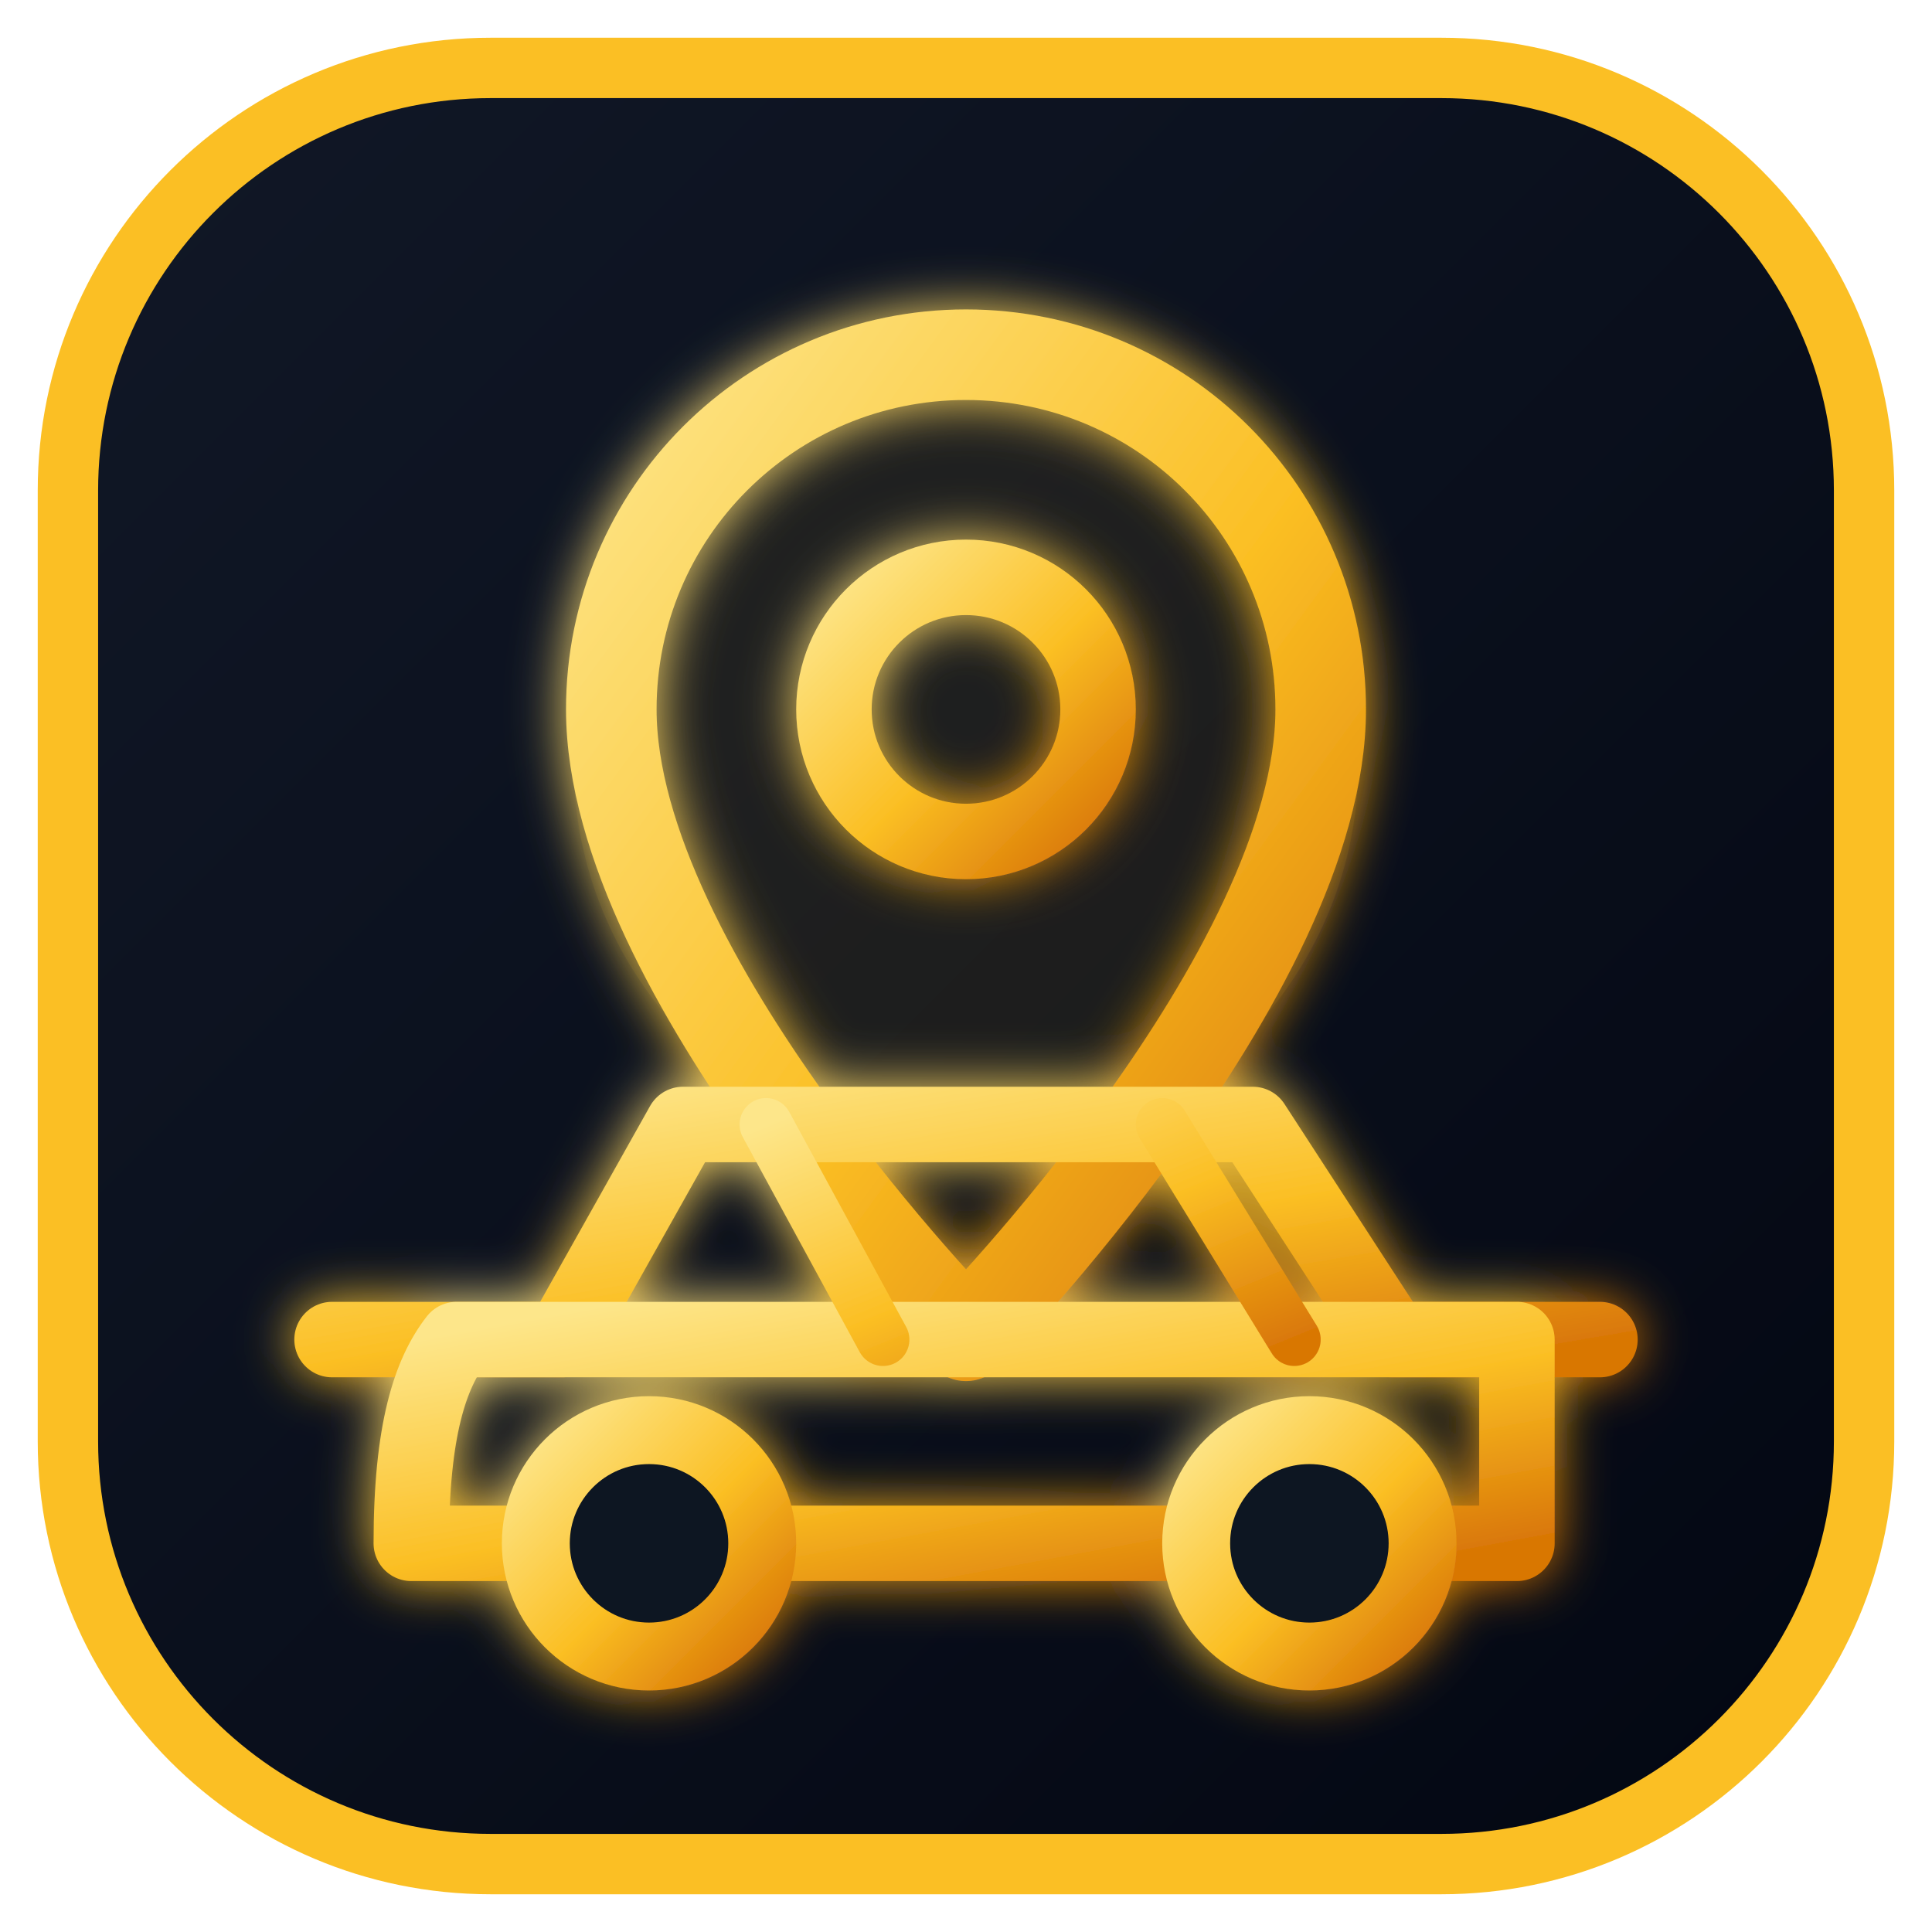
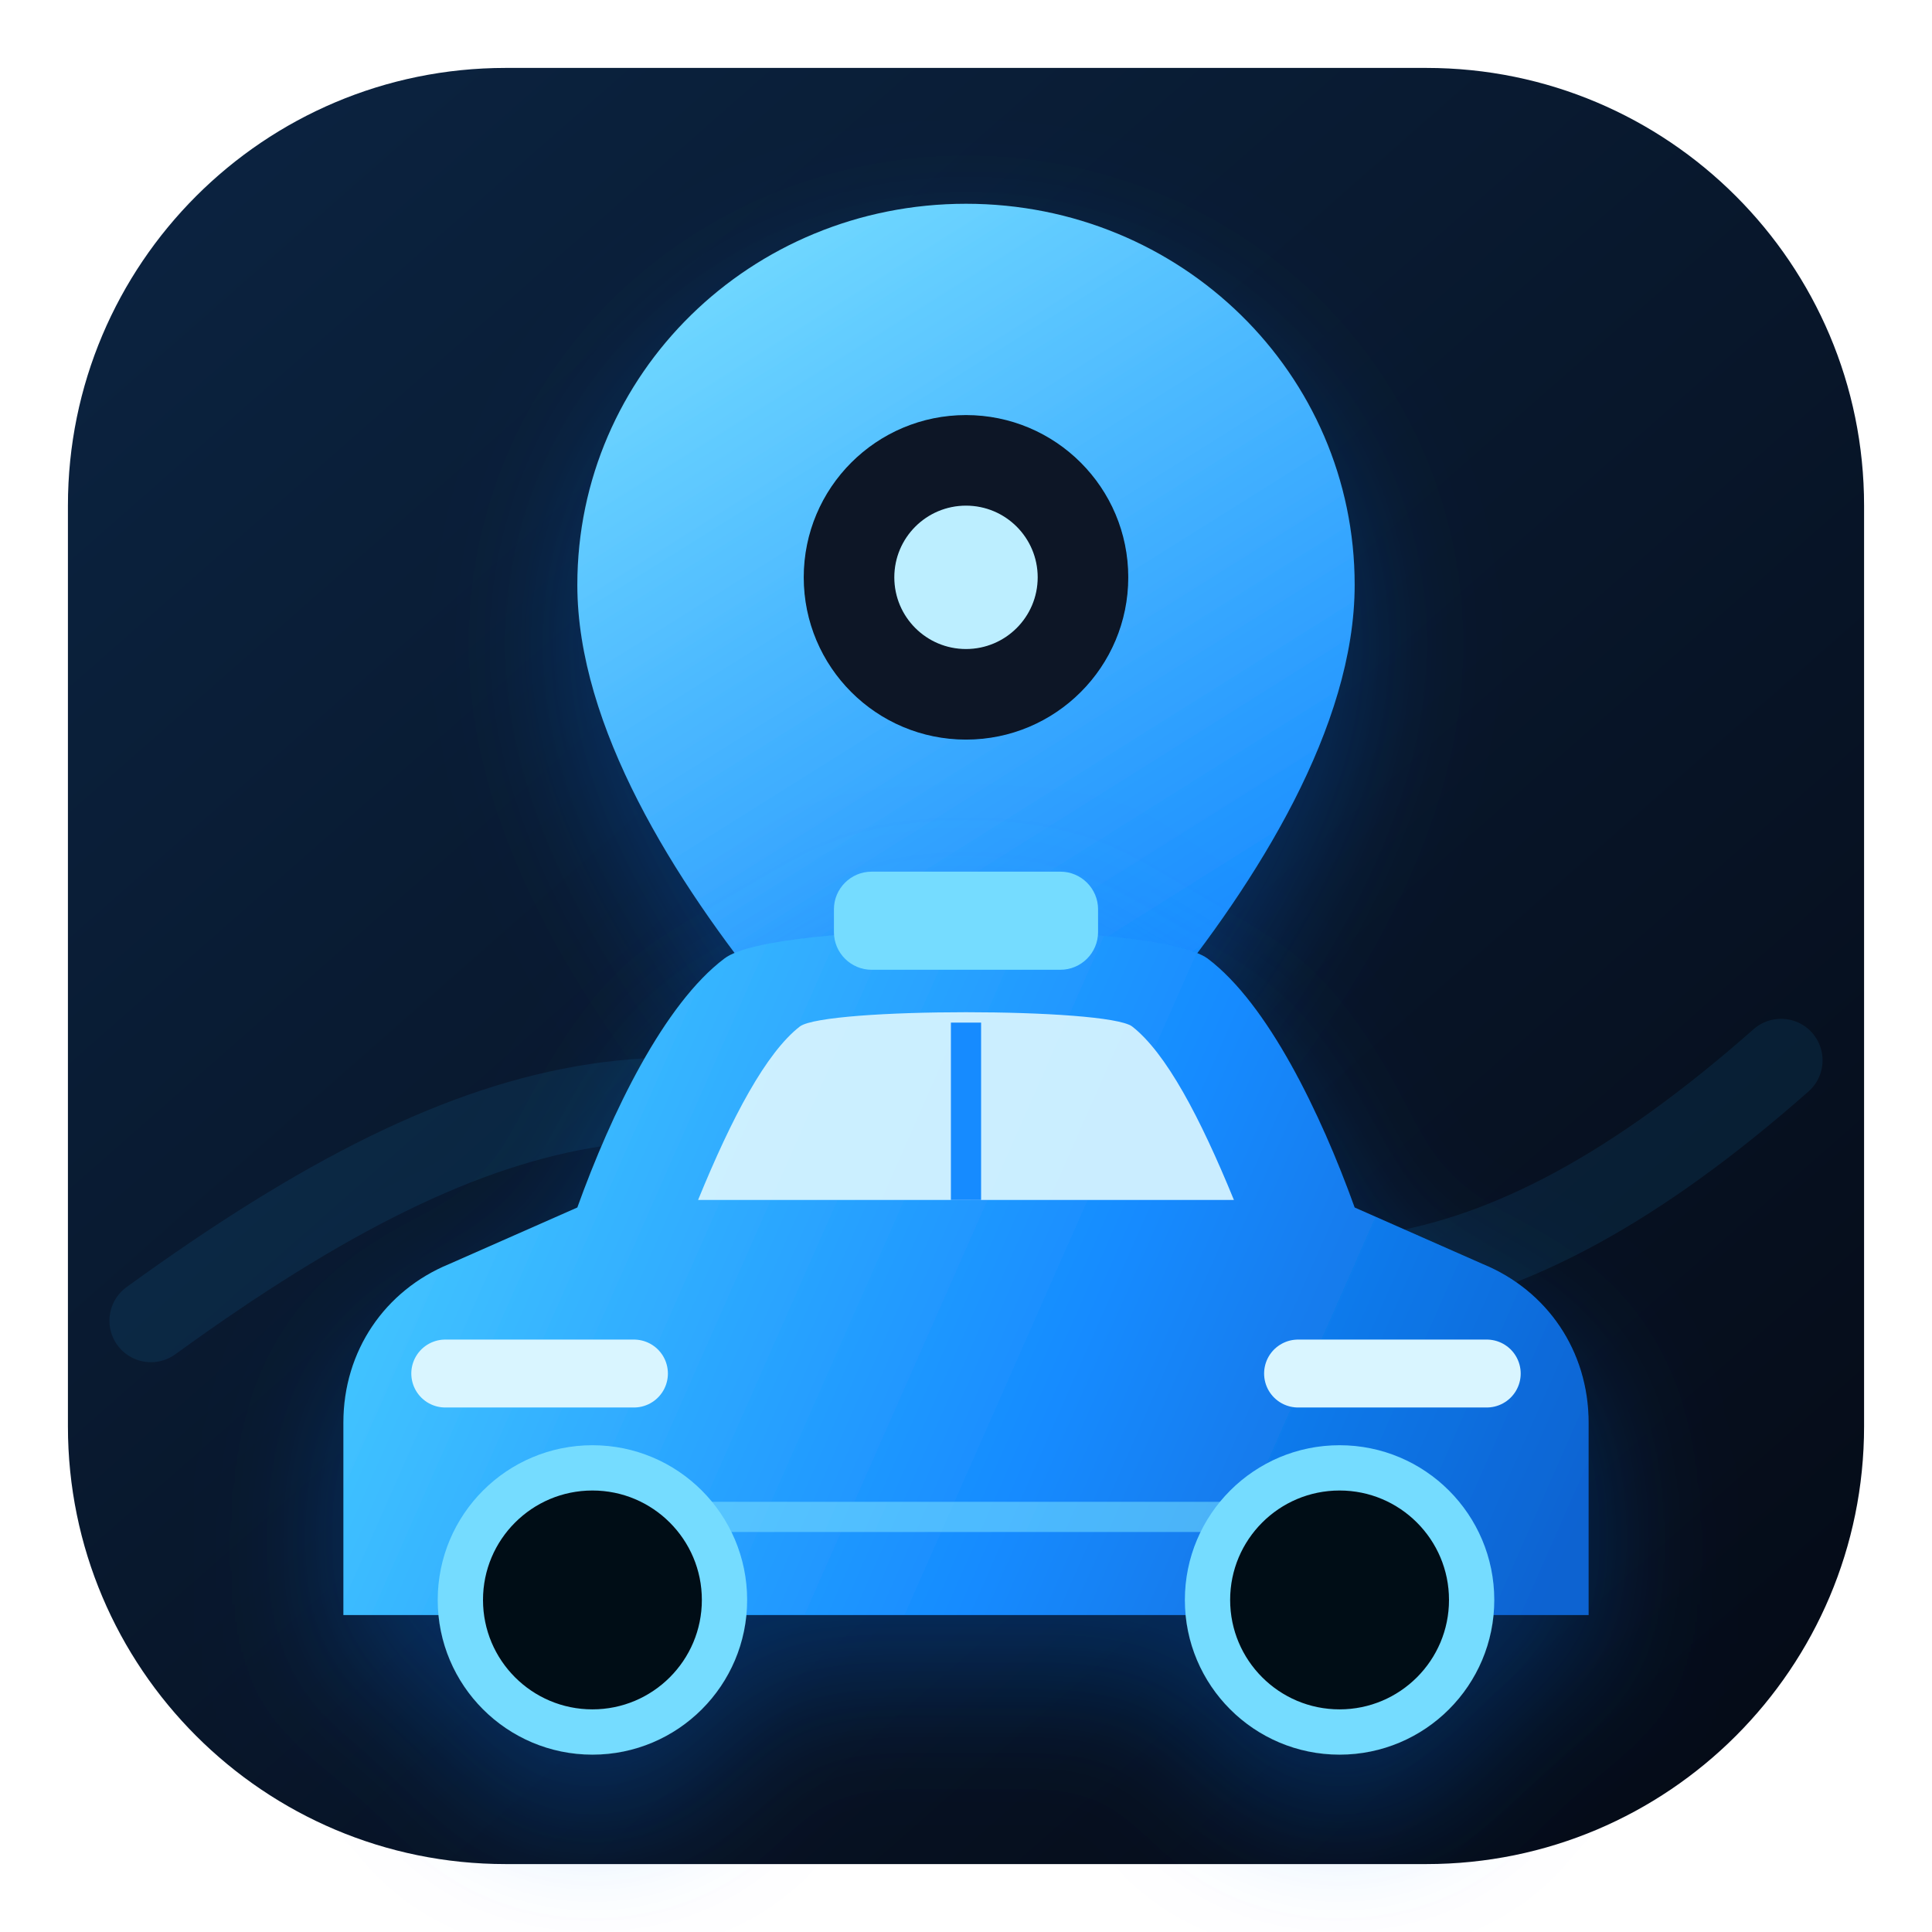
<svg xmlns="http://www.w3.org/2000/svg" viewBox="0 0 512 512" role="img" aria-labelledby="title desc">
  <defs>
-     <linearGradient id="bg" x1="0" y1="0" x2="1" y2="1">
-       <stop offset="0" stop-color="#111827" />
-       <stop offset="1" stop-color="#030712" />
+     <linearGradient id="bg" x1="52" y1="36" x2="448" y2="486" gradientUnits="userSpaceOnUse">
+       <stop stop-color="#0B2340" />
+       <stop offset="1" stop-color="#050B17" />
    </linearGradient>
-     <linearGradient id="gold" x1="0" y1="0" x2="1" y2="1">
-       <stop offset="0" stop-color="#fde68a" />
-       <stop offset="0.55" stop-color="#fbbf24" />
-       <stop offset="1" stop-color="#d97706" />
+     <linearGradient id="pin" x1="192" y1="56" x2="320" y2="260" gradientUnits="userSpaceOnUse">
+       <stop stop-color="#75DCFF" />
+       <stop offset="1" stop-color="#168BFF" />
    </linearGradient>
-     <filter id="glow" x="-40%" y="-40%" width="180%" height="180%">
-       <feGaussianBlur stdDeviation="7" result="blur" />
-       <feMerge>
-         <feMergeNode in="blur" />
-         <feMergeNode in="SourceGraphic" />
-       </feMerge>
+     <linearGradient id="car" x1="104" y1="290" x2="410" y2="425" gradientUnits="userSpaceOnUse">
+       <stop stop-color="#46C9FF" />
+       <stop offset=".58" stop-color="#168BFF" />
+       <stop offset="1" stop-color="#0B63D1" />
+     </linearGradient>
+     <filter id="shadow" x="-30%" y="-30%" width="160%" height="180%">
+       <feDropShadow dx="0" dy="16" stdDeviation="18" flood-color="#0077FF" flood-opacity=".28" />
    </filter>
  </defs>
-   <rect x="18" y="18" width="476" height="476" rx="112" fill="url(#bg)" stroke="#fbbf24" stroke-width="16" />
-   <circle cx="256" cy="202" r="104" fill="#fbbf24" opacity="0.08" />
-   <g fill="none" stroke="url(#gold)" stroke-linecap="round" stroke-linejoin="round" filter="url(#glow)">
-     <path d="M256 94c-52 0-94 42-94 94 0 70 94 166 94 166s94-96 94-166c0-52-42-94-94-94Z" stroke-width="24" />
-     <circle cx="256" cy="188" r="35" stroke-width="20" />
-     <path d="M88 355h61l32-57h151l37 57h55" stroke-width="20" />
-     <path d="M121 355h281v54H109c0-30 5-45 12-54Z" stroke-width="20" />
-     <circle cx="172" cy="409" r="30" fill="#0b1220" stroke-width="18" />
-     <circle cx="347" cy="409" r="30" fill="#0b1220" stroke-width="18" />
-     <path d="M203 298l31 57M308 298l35 57" stroke-width="14" />
+   <rect x="18" y="18" width="476" height="476" rx="116" fill="url(#bg)" />
+   <path d="M40 350c91-66 148-75 226-34 72 38 130 32 206-35" fill="none" stroke="#2CB8FF" stroke-opacity=".09" stroke-width="22" stroke-linecap="round" />
+   <g filter="url(#shadow)">
+     <path d="M256 54c-57 0-103 45-103 101 0 75 103 164 103 164s103-89 103-164c0-56-46-101-103-101Z" fill="url(#pin)" />
+     <circle cx="256" cy="153" r="43" fill="#071426" />
+     <circle cx="256" cy="153" r="19" fill="#BCEEFF" />
+   </g>
+   <g filter="url(#shadow)">
+     <path d="M153 320c9-25 23-54 39-66 13-10 114-10 128 0 16 12 30 41 39 66l34 15c17 7 28 23 28 42v51H91v-51c0-19 11-35 28-42l34-15Z" fill="url(#car)" />
+     <path d="M185 318c9-22 18-39 27-46 7-5 81-5 88 0 9 7 18 24 27 46H185Z" fill="#D9F5FF" fill-opacity=".92" />
+     <path d="M256 271v47" stroke="#168BFF" stroke-width="8" />
+     <rect x="221" y="231" width="70" height="26" rx="10" fill="#75DCFF" />
+     <path d="M118 364h50M344 364h50" stroke="#D9F5FF" stroke-width="18" stroke-linecap="round" />
+     <path d="M154 402h204" stroke="#7ADFFF" stroke-opacity=".55" stroke-width="8" stroke-linecap="round" />
+     <circle cx="157" cy="424" r="35" fill="#050B17" stroke="#75DCFF" stroke-width="12" />
+     <circle cx="355" cy="424" r="35" fill="#050B17" stroke="#75DCFF" stroke-width="12" />
  </g>
</svg>
